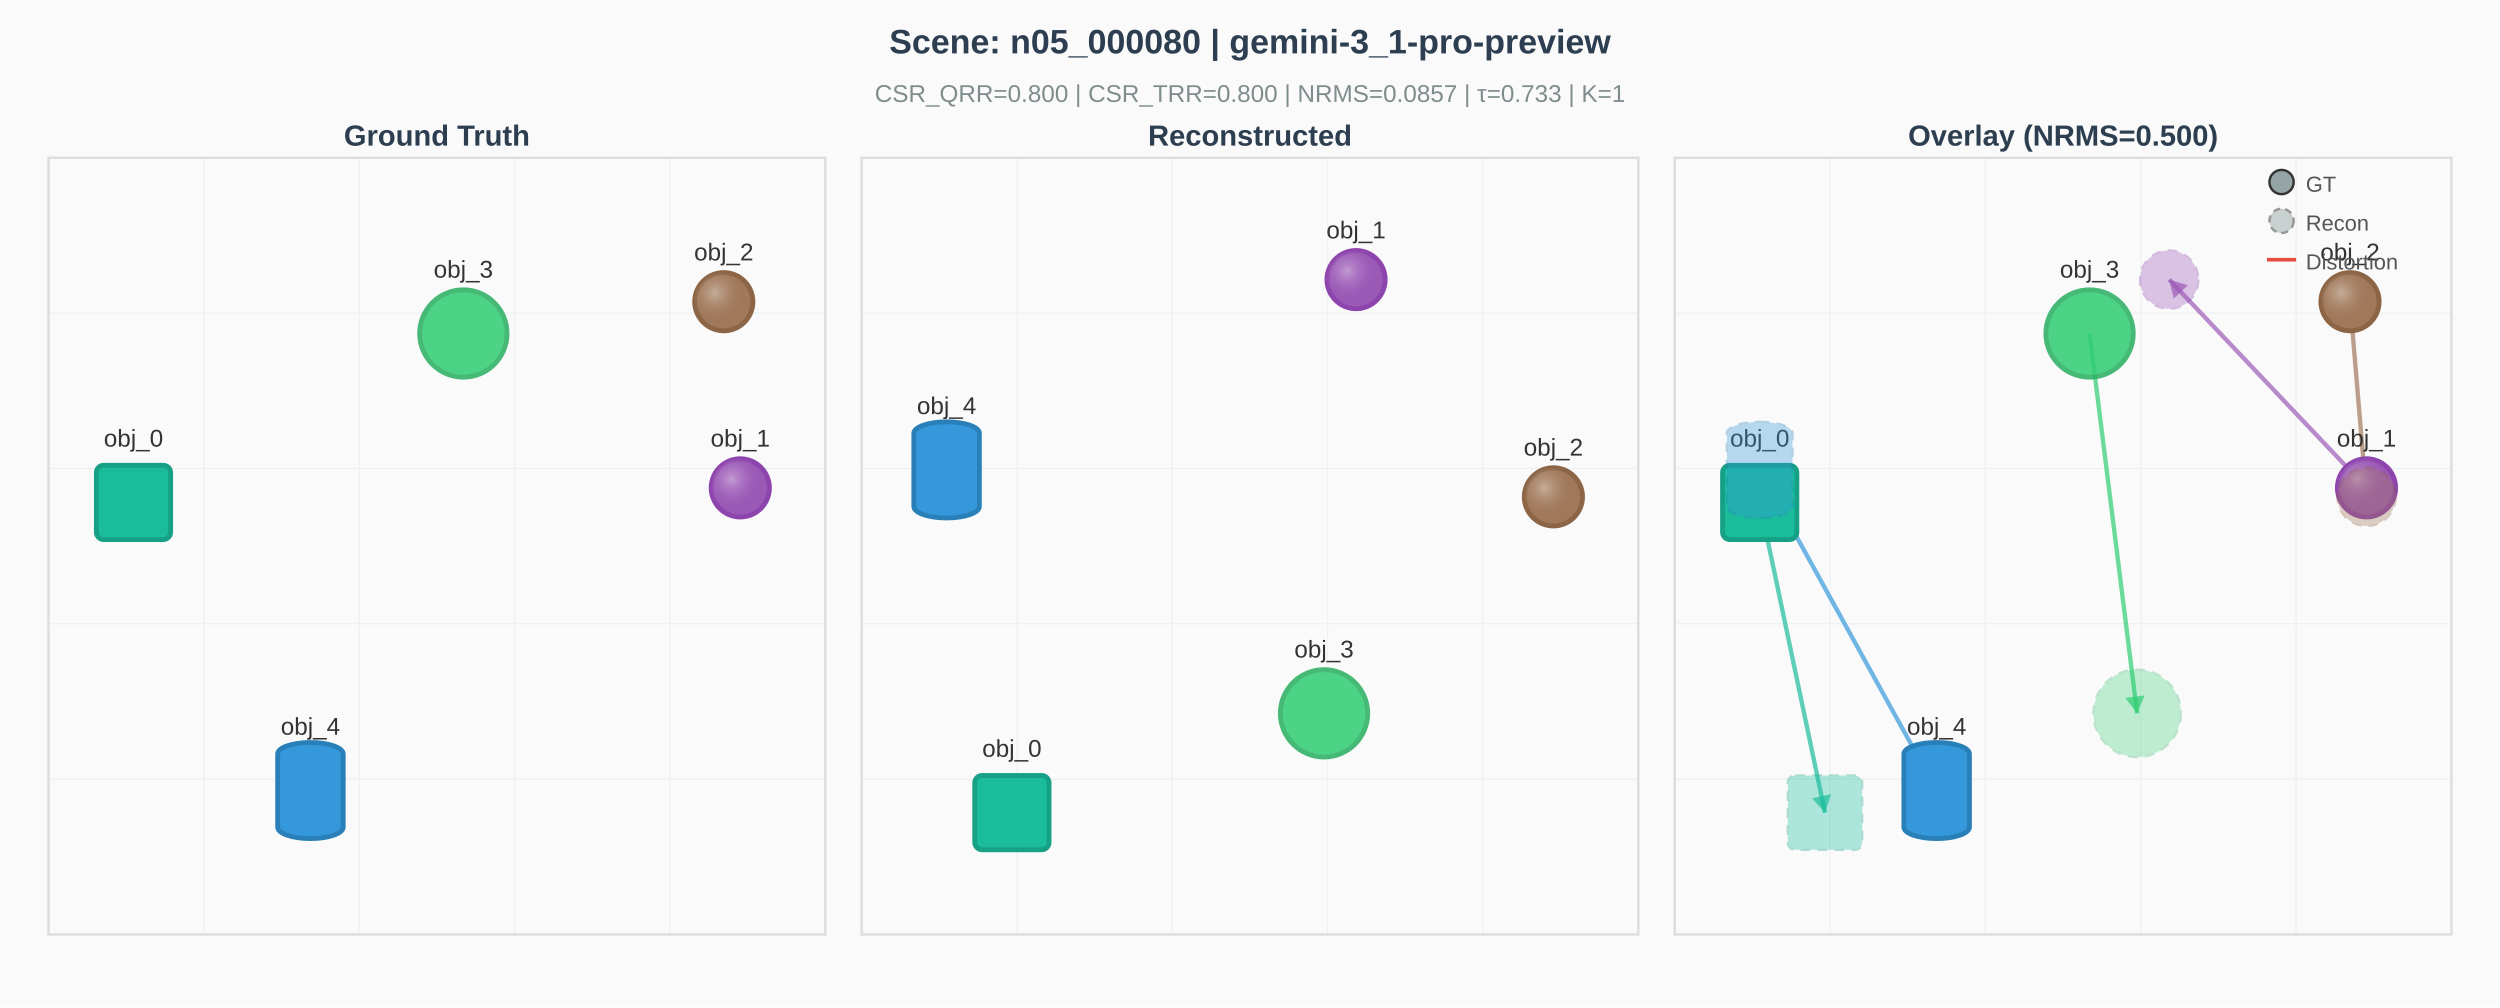
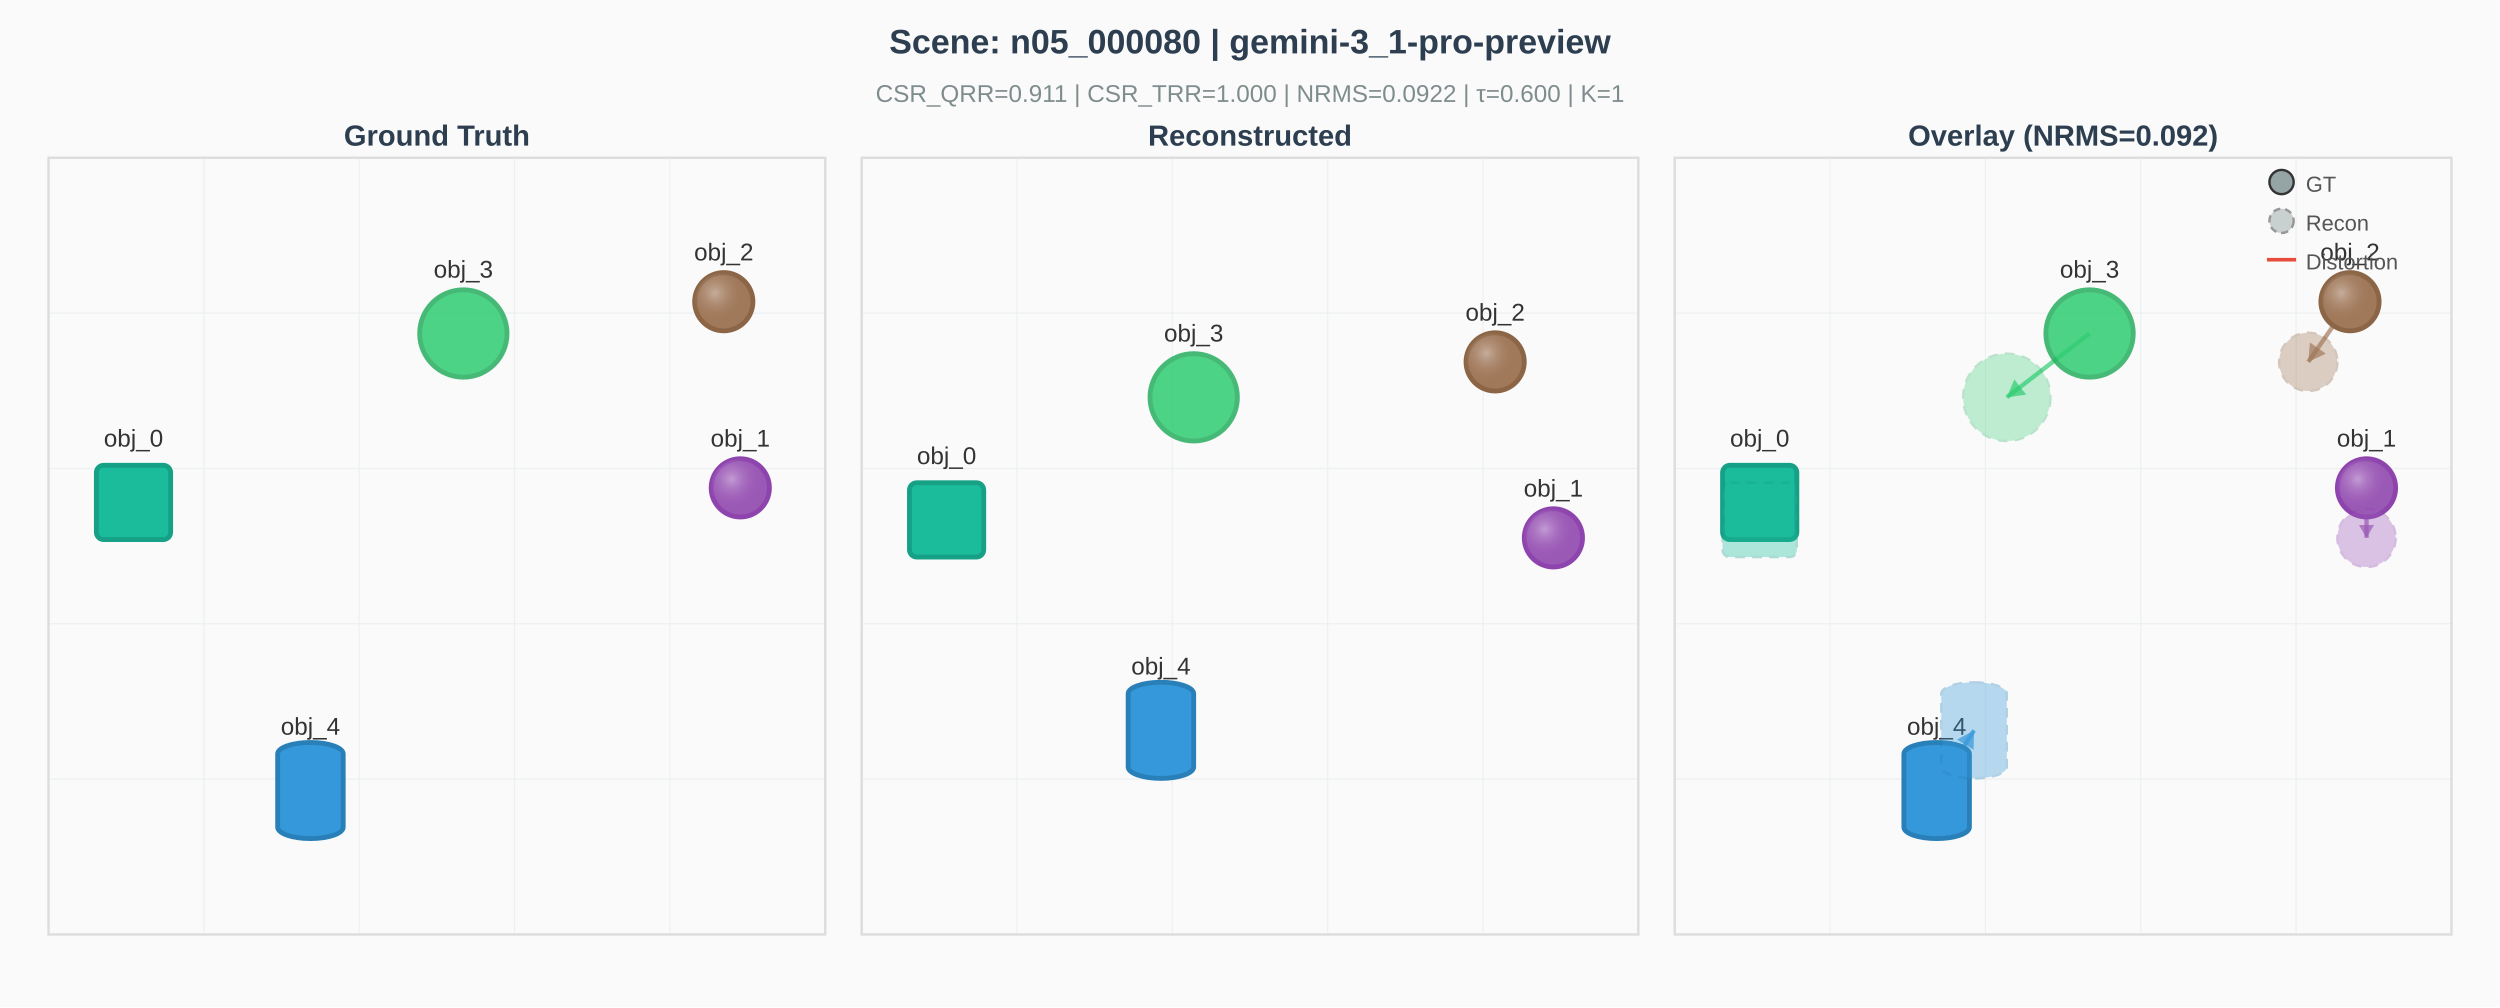
<svg xmlns="http://www.w3.org/2000/svg" width="1030" height="415" viewBox="0 0 1030 415" style="font-family: 'Helvetica Neue', Arial, sans-serif;">
  <rect width="1030" height="415" fill="#fafafa" />
  <text x="515" y="22" text-anchor="middle" font-size="14" font-weight="bold" fill="#2c3e50">Scene: n05_000080 | gemini-3_1-pro-preview</text>
-   <text x="515" y="42" text-anchor="middle" font-size="10" fill="#7f8c8d">CSR_QRR=0.800  |  CSR_TRR=0.800  |  NRMS=0.0857  |  τ=0.733  |  K=1</text>
+   <text x="515" y="42" text-anchor="middle" font-size="10" fill="#7f8c8d">CSR_QRR=0.911  |  CSR_TRR=1.000  |  NRMS=0.0922  |  τ=0.600  |  K=1</text>
  <line x1="20.0" y1="65.0" x2="20.0" y2="385.0" stroke="#ecf0f1" stroke-width="0.5" />
  <line x1="20.0" y1="65.0" x2="340.0" y2="65.0" stroke="#ecf0f1" stroke-width="0.5" />
  <line x1="84.0" y1="65.0" x2="84.0" y2="385.0" stroke="#ecf0f1" stroke-width="0.5" />
  <line x1="20.0" y1="129.0" x2="340.0" y2="129.0" stroke="#ecf0f1" stroke-width="0.5" />
  <line x1="148.0" y1="65.0" x2="148.0" y2="385.0" stroke="#ecf0f1" stroke-width="0.5" />
  <line x1="20.0" y1="193.0" x2="340.0" y2="193.0" stroke="#ecf0f1" stroke-width="0.5" />
  <line x1="212.0" y1="65.0" x2="212.0" y2="385.0" stroke="#ecf0f1" stroke-width="0.5" />
  <line x1="20.0" y1="257.0" x2="340.0" y2="257.0" stroke="#ecf0f1" stroke-width="0.5" />
  <line x1="276.0" y1="65.0" x2="276.0" y2="385.0" stroke="#ecf0f1" stroke-width="0.5" />
  <line x1="20.0" y1="321.0" x2="340.0" y2="321.0" stroke="#ecf0f1" stroke-width="0.5" />
  <line x1="340.0" y1="65.0" x2="340.0" y2="385.0" stroke="#ecf0f1" stroke-width="0.5" />
  <line x1="20.0" y1="385.0" x2="340.0" y2="385.0" stroke="#ecf0f1" stroke-width="0.5" />
  <rect x="20.0" y="65.0" width="320.0" height="320.0" fill="none" stroke="#ddd" stroke-width="1" />
  <text x="180" y="60" text-anchor="middle" font-size="12" font-weight="bold" fill="#2c3e50">Ground Truth</text>
  <defs>
    <radialGradient id="grad_obj_0" cx="35%" cy="35%">
      <stop offset="0%" stop-color="white" stop-opacity="0.4" />
      <stop offset="100%" stop-color="#1abc9c" stop-opacity="0" />
    </radialGradient>
  </defs>
  <rect x="39.7" y="191.7" width="30.6" height="30.6" rx="3" ry="3" fill="#1abc9c" stroke="#16a085" stroke-width="2.0" opacity="1.0" />
  <text x="55.0" y="184.0" text-anchor="middle" font-size="10" fill="#333" opacity="1.0">obj_0</text>
  <defs>
    <radialGradient id="grad_obj_1" cx="35%" cy="35%">
      <stop offset="0%" stop-color="white" stop-opacity="0.4" />
      <stop offset="100%" stop-color="#9b59b6" stop-opacity="0" />
    </radialGradient>
  </defs>
  <circle cx="305.0" cy="201.0" r="12" fill="#9b59b6" stroke="#8e44ad" stroke-width="2.0" opacity="1.0" />
  <circle cx="305.0" cy="201.0" r="12" fill="url(#grad_obj_1)" opacity="1.0" />
  <text x="305.0" y="184.0" text-anchor="middle" font-size="10" fill="#333" opacity="1.0">obj_1</text>
  <defs>
    <radialGradient id="grad_obj_2" cx="35%" cy="35%">
      <stop offset="0%" stop-color="white" stop-opacity="0.4" />
      <stop offset="100%" stop-color="#a0785a" stop-opacity="0" />
    </radialGradient>
  </defs>
  <circle cx="298.2" cy="124.3" r="12" fill="#a0785a" stroke="#8b6545" stroke-width="2.0" opacity="1.0" />
  <circle cx="298.2" cy="124.3" r="12" fill="url(#grad_obj_2)" opacity="1.0" />
  <text x="298.2" y="107.3" text-anchor="middle" font-size="10" fill="#333" opacity="1.0">obj_2</text>
  <circle cx="190.9" cy="137.4" r="18" fill="#2ecc71" stroke="#27ae60" stroke-width="2.0" opacity="0.85" />
  <text x="190.9" y="114.4" text-anchor="middle" font-size="10" fill="#333" opacity="1.0">obj_3</text>
  <defs>
    <radialGradient id="grad_obj_4" cx="35%" cy="35%">
      <stop offset="0%" stop-color="white" stop-opacity="0.4" />
      <stop offset="100%" stop-color="#3498db" stop-opacity="0" />
    </radialGradient>
  </defs>
  <rect x="114.4" y="305.9" width="27.0" height="39.6" rx="13.5" ry="4.7" fill="#3498db" stroke="#2980b9" stroke-width="2.0" opacity="1.0" />
  <text x="127.9" y="302.7" text-anchor="middle" font-size="10" fill="#333" opacity="1.0">obj_4</text>
  <line x1="355.0" y1="65.0" x2="355.0" y2="385.0" stroke="#ecf0f1" stroke-width="0.5" />
  <line x1="355.0" y1="65.0" x2="675.0" y2="65.0" stroke="#ecf0f1" stroke-width="0.5" />
  <line x1="419.0" y1="65.0" x2="419.0" y2="385.0" stroke="#ecf0f1" stroke-width="0.5" />
  <line x1="355.0" y1="129.0" x2="675.0" y2="129.0" stroke="#ecf0f1" stroke-width="0.5" />
  <line x1="483.0" y1="65.0" x2="483.0" y2="385.0" stroke="#ecf0f1" stroke-width="0.5" />
  <line x1="355.0" y1="193.0" x2="675.0" y2="193.0" stroke="#ecf0f1" stroke-width="0.5" />
  <line x1="547.0" y1="65.0" x2="547.0" y2="385.0" stroke="#ecf0f1" stroke-width="0.5" />
  <line x1="355.0" y1="257.0" x2="675.0" y2="257.0" stroke="#ecf0f1" stroke-width="0.5" />
  <line x1="611.0" y1="65.0" x2="611.0" y2="385.0" stroke="#ecf0f1" stroke-width="0.5" />
  <line x1="355.0" y1="321.0" x2="675.0" y2="321.0" stroke="#ecf0f1" stroke-width="0.5" />
  <line x1="675.0" y1="65.0" x2="675.0" y2="385.0" stroke="#ecf0f1" stroke-width="0.5" />
  <line x1="355.0" y1="385.0" x2="675.0" y2="385.0" stroke="#ecf0f1" stroke-width="0.5" />
  <rect x="355.0" y="65.0" width="320.0" height="320.0" fill="none" stroke="#ddd" stroke-width="1" />
  <text x="515" y="60" text-anchor="middle" font-size="12" font-weight="bold" fill="#2c3e50">Reconstructed</text>
  <defs>
    <radialGradient id="grad_obj_0" cx="35%" cy="35%">
      <stop offset="0%" stop-color="white" stop-opacity="0.4" />
      <stop offset="100%" stop-color="#1abc9c" stop-opacity="0" />
    </radialGradient>
  </defs>
-   <rect x="401.6" y="319.5" width="30.6" height="30.6" rx="3" ry="3" fill="#1abc9c" stroke="#16a085" stroke-width="2.0" opacity="1.0" />
-   <text x="416.9" y="311.8" text-anchor="middle" font-size="10" fill="#333" opacity="1.0">obj_0</text>
+   <rect x="374.7" y="198.9" width="30.6" height="30.6" rx="3" ry="3" fill="#1abc9c" stroke="#16a085" stroke-width="2.0" opacity="1.0" />
+   <text x="390.0" y="191.2" text-anchor="middle" font-size="10" fill="#333" opacity="1.0">obj_0</text>
  <defs>
    <radialGradient id="grad_obj_1" cx="35%" cy="35%">
      <stop offset="0%" stop-color="white" stop-opacity="0.4" />
      <stop offset="100%" stop-color="#9b59b6" stop-opacity="0" />
    </radialGradient>
  </defs>
-   <circle cx="558.7" cy="115.2" r="12" fill="#9b59b6" stroke="#8e44ad" stroke-width="2.0" opacity="1.0" />
-   <circle cx="558.7" cy="115.2" r="12" fill="url(#grad_obj_1)" opacity="1.0" />
-   <text x="558.7" y="98.2" text-anchor="middle" font-size="10" fill="#333" opacity="1.0">obj_1</text>
+   <circle cx="640.0" cy="221.6" r="12" fill="#9b59b6" stroke="#8e44ad" stroke-width="2.0" opacity="1.0" />
+   <circle cx="640.0" cy="221.6" r="12" fill="url(#grad_obj_1)" opacity="1.0" />
+   <text x="640.0" y="204.6" text-anchor="middle" font-size="10" fill="#333" opacity="1.0">obj_1</text>
  <defs>
    <radialGradient id="grad_obj_2" cx="35%" cy="35%">
      <stop offset="0%" stop-color="white" stop-opacity="0.4" />
      <stop offset="100%" stop-color="#a0785a" stop-opacity="0" />
    </radialGradient>
  </defs>
-   <circle cx="640.0" cy="204.7" r="12" fill="#a0785a" stroke="#8b6545" stroke-width="2.0" opacity="1.0" />
-   <circle cx="640.0" cy="204.7" r="12" fill="url(#grad_obj_2)" opacity="1.0" />
-   <text x="640.0" y="187.7" text-anchor="middle" font-size="10" fill="#333" opacity="1.0">obj_2</text>
-   <circle cx="545.5" cy="293.9" r="18" fill="#2ecc71" stroke="#27ae60" stroke-width="2.0" opacity="0.85" />
-   <text x="545.5" y="270.9" text-anchor="middle" font-size="10" fill="#333" opacity="1.0">obj_3</text>
+   <circle cx="616.0" cy="149.1" r="12" fill="#a0785a" stroke="#8b6545" stroke-width="2.0" opacity="1.0" />
+   <circle cx="616.0" cy="149.1" r="12" fill="url(#grad_obj_2)" opacity="1.0" />
+   <text x="616.0" y="132.1" text-anchor="middle" font-size="10" fill="#333" opacity="1.0">obj_2</text>
+   <circle cx="491.8" cy="163.7" r="18" fill="#2ecc71" stroke="#27ae60" stroke-width="2.0" opacity="0.85" />
+   <text x="491.8" y="140.7" text-anchor="middle" font-size="10" fill="#333" opacity="1.0">obj_3</text>
  <defs>
    <radialGradient id="grad_obj_4" cx="35%" cy="35%">
      <stop offset="0%" stop-color="white" stop-opacity="0.4" />
      <stop offset="100%" stop-color="#3498db" stop-opacity="0" />
    </radialGradient>
  </defs>
-   <rect x="376.5" y="173.8" width="27.0" height="39.6" rx="13.5" ry="4.7" fill="#3498db" stroke="#2980b9" stroke-width="2.0" opacity="1.0" />
-   <text x="390.0" y="170.6" text-anchor="middle" font-size="10" fill="#333" opacity="1.0">obj_4</text>
+   <rect x="464.8" y="281.1" width="27.0" height="39.6" rx="13.5" ry="4.7" fill="#3498db" stroke="#2980b9" stroke-width="2.0" opacity="1.0" />
+   <text x="478.3" y="277.9" text-anchor="middle" font-size="10" fill="#333" opacity="1.0">obj_4</text>
  <line x1="690.0" y1="65.0" x2="690.0" y2="385.0" stroke="#ecf0f1" stroke-width="0.5" />
  <line x1="690.0" y1="65.0" x2="1010.0" y2="65.0" stroke="#ecf0f1" stroke-width="0.5" />
  <line x1="754.0" y1="65.0" x2="754.0" y2="385.0" stroke="#ecf0f1" stroke-width="0.5" />
  <line x1="690.0" y1="129.0" x2="1010.0" y2="129.0" stroke="#ecf0f1" stroke-width="0.5" />
  <line x1="818.0" y1="65.0" x2="818.0" y2="385.0" stroke="#ecf0f1" stroke-width="0.5" />
  <line x1="690.0" y1="193.0" x2="1010.0" y2="193.0" stroke="#ecf0f1" stroke-width="0.5" />
  <line x1="882.0" y1="65.0" x2="882.0" y2="385.0" stroke="#ecf0f1" stroke-width="0.5" />
  <line x1="690.0" y1="257.0" x2="1010.0" y2="257.0" stroke="#ecf0f1" stroke-width="0.5" />
  <line x1="946.0" y1="65.0" x2="946.0" y2="385.0" stroke="#ecf0f1" stroke-width="0.5" />
  <line x1="690.0" y1="321.0" x2="1010.0" y2="321.0" stroke="#ecf0f1" stroke-width="0.5" />
  <line x1="1010.0" y1="65.0" x2="1010.0" y2="385.0" stroke="#ecf0f1" stroke-width="0.5" />
  <line x1="690.0" y1="385.0" x2="1010.0" y2="385.0" stroke="#ecf0f1" stroke-width="0.5" />
  <rect x="690.0" y="65.0" width="320.0" height="320.0" fill="none" stroke="#ddd" stroke-width="1" />
-   <text x="850" y="60" text-anchor="middle" font-size="12" font-weight="bold" fill="#2c3e50">Overlay (NRMS=0.500)</text>
-   <line x1="725.0" y1="207.0" x2="751.9" y2="334.8" stroke="#1abc9c" stroke-width="1.8" opacity="0.7" />
-   <polygon points="751.9,334.8 746.6,328.9 754.4,327.2" fill="#1abc9c" opacity="0.7" />
-   <line x1="975.0" y1="201.0" x2="893.7" y2="115.2" stroke="#9b59b6" stroke-width="1.8" opacity="0.7" />
-   <polygon points="893.7,115.2 901.4,117.5 895.6,123.0" fill="#9b59b6" opacity="0.7" />
-   <line x1="968.2" y1="124.3" x2="975.0" y2="204.7" stroke="#a0785a" stroke-width="1.8" opacity="0.7" />
-   <polygon points="975.0,204.7 970.4,198.1 978.4,197.5" fill="#a0785a" opacity="0.7" />
-   <line x1="860.9" y1="137.4" x2="880.5" y2="293.9" stroke="#2ecc71" stroke-width="1.8" opacity="0.7" />
-   <polygon points="880.5,293.9 875.6,287.5 883.6,286.5" fill="#2ecc71" opacity="0.7" />
-   <line x1="797.9" y1="325.7" x2="725.0" y2="193.6" stroke="#3498db" stroke-width="1.8" opacity="0.7" />
-   <polygon points="725.0,193.6 731.9,197.8 724.8,201.6" fill="#3498db" opacity="0.7" />
+   <text x="850" y="60" text-anchor="middle" font-size="12" font-weight="bold" fill="#2c3e50">Overlay (NRMS=0.092)</text>
+   <line x1="725.0" y1="207.0" x2="725.0" y2="214.2" stroke="#1abc9c" stroke-width="1.8" opacity="0.7" />
+   <polygon points="725.0,214.2 723.9,212.3 726.1,212.3" fill="#1abc9c" opacity="0.7" />
+   <line x1="975.0" y1="201.0" x2="975.0" y2="221.6" stroke="#9b59b6" stroke-width="1.8" opacity="0.7" />
+   <polygon points="975.0,221.6 971.9,216.3 978.1,216.3" fill="#9b59b6" opacity="0.7" />
+   <line x1="968.2" y1="124.3" x2="951.0" y2="149.1" stroke="#a0785a" stroke-width="1.8" opacity="0.7" />
+   <polygon points="951.0,149.1 951.7,141.1 958.2,145.7" fill="#a0785a" opacity="0.7" />
+   <line x1="860.9" y1="137.4" x2="826.8" y2="163.7" stroke="#2ecc71" stroke-width="1.8" opacity="0.7" />
+   <polygon points="826.8,163.7 829.9,156.3 834.8,162.6" fill="#2ecc71" opacity="0.7" />
+   <line x1="797.9" y1="325.7" x2="813.3" y2="300.9" stroke="#3498db" stroke-width="1.8" opacity="0.7" />
+   <polygon points="813.3,300.9 813.1,308.9 806.3,304.7" fill="#3498db" opacity="0.7" />
  <defs>
    <radialGradient id="grad_obj_0" cx="35%" cy="35%">
      <stop offset="0%" stop-color="white" stop-opacity="0.4" />
      <stop offset="100%" stop-color="#1abc9c" stop-opacity="0" />
    </radialGradient>
  </defs>
  <rect x="709.7" y="191.7" width="30.6" height="30.6" rx="3" ry="3" fill="#1abc9c" stroke="#16a085" stroke-width="2.0" opacity="1.0" />
  <text x="725.0" y="184.0" text-anchor="middle" font-size="10" fill="#333" opacity="1.0">obj_0</text>
  <defs>
    <radialGradient id="grad_obj_1" cx="35%" cy="35%">
      <stop offset="0%" stop-color="white" stop-opacity="0.4" />
      <stop offset="100%" stop-color="#9b59b6" stop-opacity="0" />
    </radialGradient>
  </defs>
  <circle cx="975.0" cy="201.0" r="12" fill="#9b59b6" stroke="#8e44ad" stroke-width="2.0" opacity="1.0" />
  <circle cx="975.0" cy="201.0" r="12" fill="url(#grad_obj_1)" opacity="1.0" />
  <text x="975.0" y="184.0" text-anchor="middle" font-size="10" fill="#333" opacity="1.0">obj_1</text>
  <defs>
    <radialGradient id="grad_obj_2" cx="35%" cy="35%">
      <stop offset="0%" stop-color="white" stop-opacity="0.4" />
      <stop offset="100%" stop-color="#a0785a" stop-opacity="0" />
    </radialGradient>
  </defs>
  <circle cx="968.2" cy="124.3" r="12" fill="#a0785a" stroke="#8b6545" stroke-width="2.0" opacity="1.0" />
  <circle cx="968.2" cy="124.3" r="12" fill="url(#grad_obj_2)" opacity="1.0" />
  <text x="968.2" y="107.3" text-anchor="middle" font-size="10" fill="#333" opacity="1.0">obj_2</text>
  <circle cx="860.9" cy="137.4" r="18" fill="#2ecc71" stroke="#27ae60" stroke-width="2.0" opacity="0.85" />
  <text x="860.9" y="114.4" text-anchor="middle" font-size="10" fill="#333" opacity="1.0">obj_3</text>
  <defs>
    <radialGradient id="grad_obj_4" cx="35%" cy="35%">
      <stop offset="0%" stop-color="white" stop-opacity="0.4" />
      <stop offset="100%" stop-color="#3498db" stop-opacity="0" />
    </radialGradient>
  </defs>
  <rect x="784.4" y="305.9" width="27.0" height="39.6" rx="13.5" ry="4.7" fill="#3498db" stroke="#2980b9" stroke-width="2.0" opacity="1.0" />
  <text x="797.9" y="302.7" text-anchor="middle" font-size="10" fill="#333" opacity="1.0">obj_4</text>
-   <rect x="736.6" y="319.5" width="30.6" height="30.6" rx="3" ry="3" fill="#1abc9c" stroke="#16a085" stroke-width="1.0" stroke-dasharray="4,3" opacity="0.35" />
-   <text x="751.9" y="311.8" text-anchor="middle" font-size="9" fill="#333" opacity="0.65" />
-   <circle cx="893.7" cy="115.2" r="12" fill="#9b59b6" stroke="#8e44ad" stroke-width="1.0" stroke-dasharray="4,3" opacity="0.35" />
-   <text x="893.7" y="98.2" text-anchor="middle" font-size="9" fill="#333" opacity="0.65" />
-   <circle cx="975.0" cy="204.7" r="12" fill="#a0785a" stroke="#8b6545" stroke-width="1.0" stroke-dasharray="4,3" opacity="0.35" />
-   <text x="975.0" y="187.7" text-anchor="middle" font-size="9" fill="#333" opacity="0.65" />
-   <circle cx="880.5" cy="293.9" r="18" fill="#2ecc71" stroke="#27ae60" stroke-width="1.0" stroke-dasharray="4,3" opacity="0.297" />
-   <text x="880.5" y="270.9" text-anchor="middle" font-size="9" fill="#333" opacity="0.597" />
-   <rect x="711.5" y="173.8" width="27.0" height="39.6" rx="13.5" ry="4.7" fill="#3498db" stroke="#2980b9" stroke-width="1.0" stroke-dasharray="4,3" opacity="0.35" />
-   <text x="725.0" y="170.6" text-anchor="middle" font-size="9" fill="#333" opacity="0.65" />
+   <rect x="709.7" y="198.9" width="30.6" height="30.6" rx="3" ry="3" fill="#1abc9c" stroke="#16a085" stroke-width="1.0" stroke-dasharray="4,3" opacity="0.35" />
+   <text x="725.0" y="191.2" text-anchor="middle" font-size="9" fill="#333" opacity="0.65" />
+   <circle cx="975.0" cy="221.6" r="12" fill="#9b59b6" stroke="#8e44ad" stroke-width="1.0" stroke-dasharray="4,3" opacity="0.35" />
+   <text x="975.0" y="204.6" text-anchor="middle" font-size="9" fill="#333" opacity="0.65" />
+   <circle cx="951.0" cy="149.1" r="12" fill="#a0785a" stroke="#8b6545" stroke-width="1.0" stroke-dasharray="4,3" opacity="0.35" />
+   <text x="951.0" y="132.1" text-anchor="middle" font-size="9" fill="#333" opacity="0.65" />
+   <circle cx="826.8" cy="163.7" r="18" fill="#2ecc71" stroke="#27ae60" stroke-width="1.0" stroke-dasharray="4,3" opacity="0.297" />
+   <text x="826.8" y="140.7" text-anchor="middle" font-size="9" fill="#333" opacity="0.597" />
+   <rect x="799.8" y="281.1" width="27.0" height="39.6" rx="13.5" ry="4.7" fill="#3498db" stroke="#2980b9" stroke-width="1.0" stroke-dasharray="4,3" opacity="0.35" />
+   <text x="813.3" y="277.9" text-anchor="middle" font-size="9" fill="#333" opacity="0.65" />
  <circle cx="940" cy="75" r="5" fill="#95a5a6" stroke="#333" stroke-width="1" />
  <text x="950" y="79" font-size="9" fill="#555">GT</text>
  <circle cx="940" cy="91" r="5" fill="#95a5a6" stroke="#333" stroke-width="1" stroke-dasharray="3,2" opacity="0.5" />
  <text x="950" y="95" font-size="9" fill="#555">Recon</text>
  <line x1="934" y1="107" x2="946" y2="107" stroke="#e74c3c" stroke-width="1.5" />
  <text x="950" y="111" font-size="9" fill="#555">Distortion</text>
</svg>
